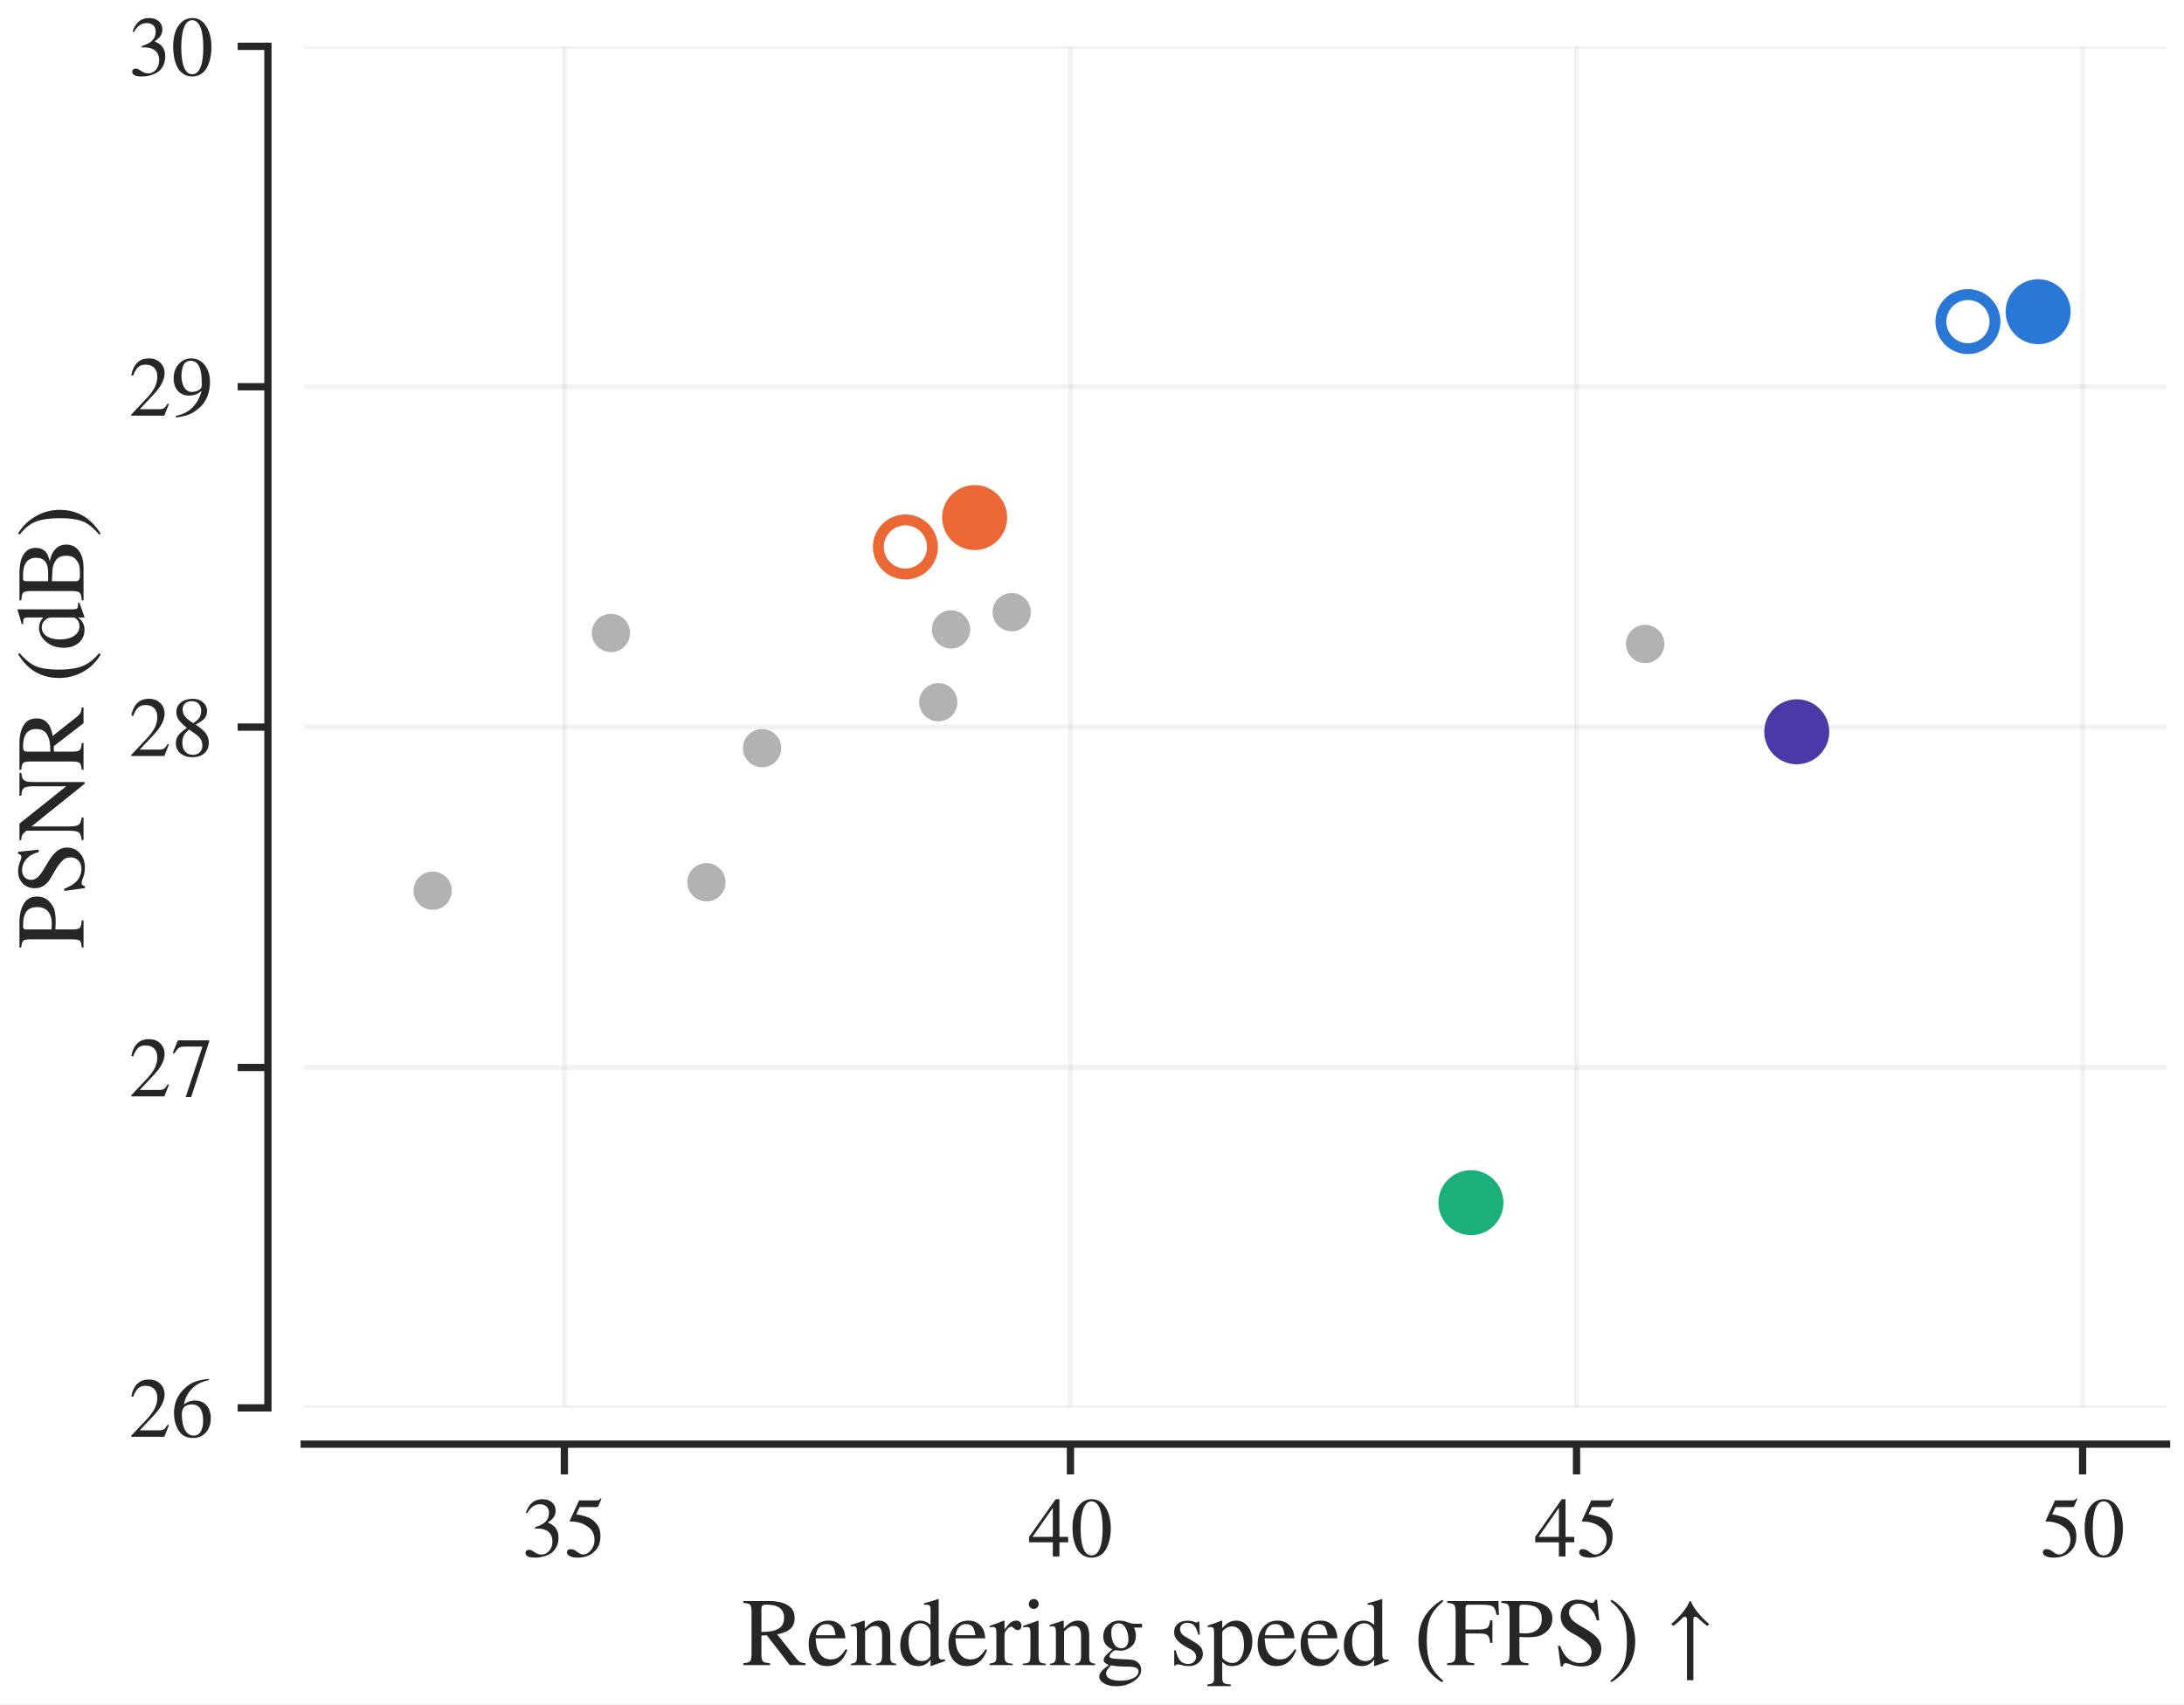
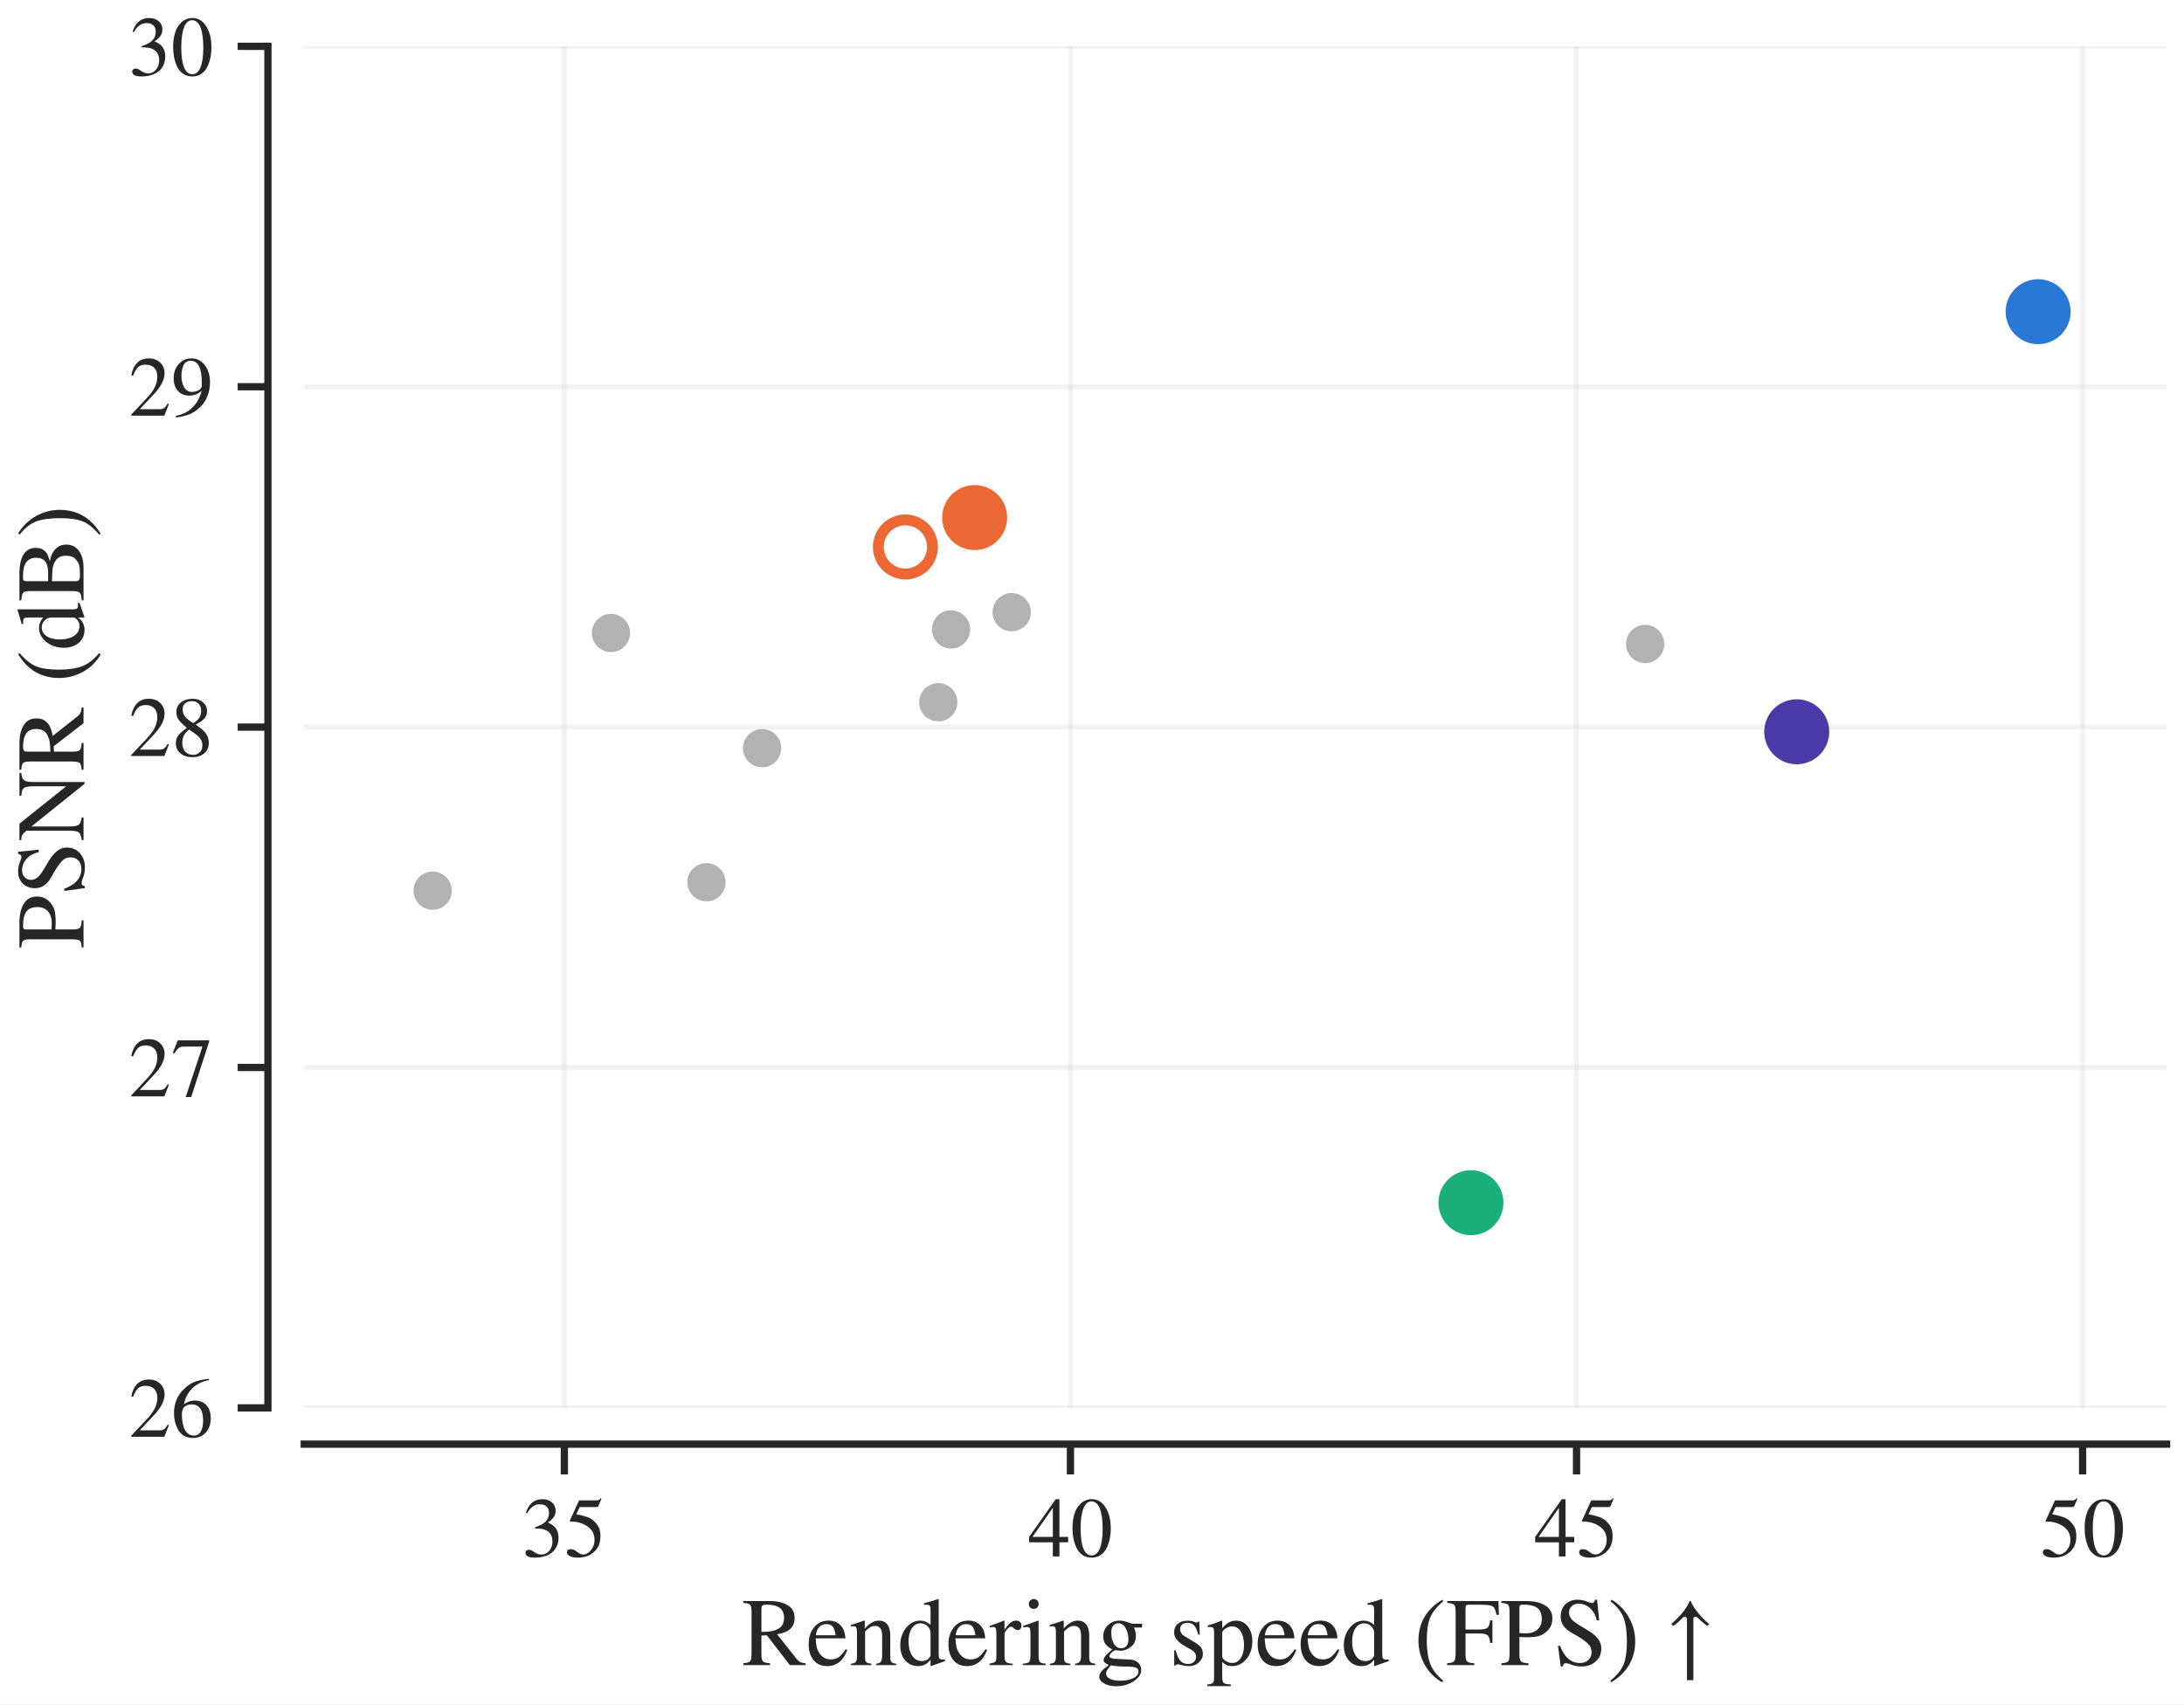
<svg xmlns="http://www.w3.org/2000/svg" xmlns:xlink="http://www.w3.org/1999/xlink" width="180.48pt" height="140.88pt" viewBox="0 0 180.48 140.88" version="1.1">
  <defs>
    <style type="text/css">*{stroke-linejoin: round; stroke-linecap: butt}</style>
  </defs>
  <g id="figure_1">
    <g id="patch_1">
      <path d="M 0 140.88  L 180.48 140.88  L 180.48 0  L 0 0  z " style="fill: #ffffff" />
    </g>
    <g id="axes_1">
      <g id="patch_2">
        <path d="M 25.14 116.36  L 179.04 116.36  L 179.04 3.83  L 25.14 3.83  z " style="fill: #ffffff" />
      </g>
      <g id="matplotlib.axis_1">
        <g id="xtick_1">
          <g id="line2d_1">
            <path d="M 46.638 116.36  L 46.638 3.83  " clip-path="url(#p34c16e7b52)" style="fill: none; stroke: #cccccc; stroke-opacity: 0.25; stroke-width: 0.4; stroke-linecap: round" />
          </g>
          <g id="line2d_2">
            <defs>
              <path id="m3f38b951f7" d="M 0 0  L 0 2.5  " style="stroke: #262626; stroke-width: 0.6" />
            </defs>
            <g>
              <use xlink:href="#m3f38b951f7" x="46.638" y="119.36" style="fill: #262626; stroke: #262626; stroke-width: 0.6" />
            </g>
          </g>
          <g id="text_1">
            <g style="fill: #262626" transform="translate(43.13786 128.6403) scale(0.07 -0.07)">
              <defs>
                <path id="STIXGeneral-Regular-33" d="M 390 3264  L 288 3290  Q 435 3770 748 4048  Q 1062 4326 1542 4326  Q 1990 4326 2265 4083  Q 2541 3840 2541 3450  Q 2541 2925 1946 2566  Q 2298 2413 2477 2227  Q 2758 1914 2758 1402  Q 2758 890 2464 506  Q 2246 211 1840 60  Q 1434 -90 979 -90  Q 262 -90 262 275  Q 262 378 339 442  Q 416 506 525 506  Q 685 506 915 339  Q 1197 141 1466 141  Q 1818 141 2058 425  Q 2298 710 2298 1120  Q 2298 1856 1632 2048  Q 1434 2112 979 2112  L 979 2202  Q 1338 2323 1517 2432  Q 2035 2726 2035 3290  Q 2035 3610 1852 3776  Q 1670 3942 1344 3942  Q 768 3942 390 3264  z " transform="scale(0.015625)" />
                <path id="STIXGeneral-Regular-35" d="M 2803 4358  L 2573 3814  Q 2534 3731 2400 3731  L 1158 3731  L 902 3187  Q 1606 3053 1920 2896  Q 2234 2739 2502 2368  Q 2726 2061 2726 1555  Q 2726 1094 2576 780  Q 2426 467 2099 224  Q 1664 -90 1011 -90  Q 646 -90 422 19  Q 198 128 198 307  Q 198 550 486 550  Q 717 550 960 352  Q 1210 147 1414 147  Q 1747 147 2012 480  Q 2278 813 2278 1229  Q 2278 1843 1850 2189  Q 1293 2637 486 2637  Q 410 2637 410 2688  L 416 2720  L 1114 4237  L 2438 4237  Q 2547 4237 2608 4269  Q 2669 4301 2746 4403  L 2803 4358  z " transform="scale(0.015625)" />
              </defs>
              <use xlink:href="#STIXGeneral-Regular-33" />
              <use xlink:href="#STIXGeneral-Regular-35" transform="translate(49.99999 0)" />
            </g>
          </g>
        </g>
        <g id="xtick_2">
          <g id="line2d_3">
            <path d="M 88.459 116.36  L 88.459 3.83  " clip-path="url(#p34c16e7b52)" style="fill: none; stroke: #cccccc; stroke-opacity: 0.25; stroke-width: 0.4; stroke-linecap: round" />
          </g>
          <g id="line2d_4">
            <g>
              <use xlink:href="#m3f38b951f7" x="88.459" y="119.36" style="fill: #262626; stroke: #262626; stroke-width: 0.6" />
            </g>
          </g>
          <g id="text_2">
            <g style="fill: #262626" transform="translate(84.95895 128.6403) scale(0.07 -0.07)">
              <defs>
                <path id="STIXGeneral-Regular-34" d="M 3027 1069  L 2368 1069  L 2368 0  L 1869 0  L 1869 1069  L 77 1069  L 77 1478  L 2086 4326  L 2368 4326  L 2368 1478  L 3027 1478  L 3027 1069  z M 1869 1478  L 1869 3674  L 333 1478  L 1869 1478  z " transform="scale(0.015625)" />
                <path id="STIXGeneral-Regular-30" d="M 3046 2112  Q 3046 1683 2963 1302  Q 2880 922 2717 602  Q 2554 282 2266 96  Q 1978 -90 1600 -90  Q 1210 -90 915 108  Q 621 307 461 640  Q 301 973 227 1350  Q 154 1728 154 2150  Q 154 2746 301 3222  Q 448 3699 790 4012  Q 1133 4326 1626 4326  Q 2253 4326 2649 3712  Q 3046 3098 3046 2112  z M 2432 2080  Q 2432 3091 2217 3625  Q 2003 4160 1587 4160  Q 1190 4160 979 3622  Q 768 3085 768 2106  Q 768 1120 979 598  Q 1190 77 1600 77  Q 2003 77 2217 598  Q 2432 1120 2432 2080  z " transform="scale(0.015625)" />
              </defs>
              <use xlink:href="#STIXGeneral-Regular-34" />
              <use xlink:href="#STIXGeneral-Regular-30" transform="translate(49.99999 0)" />
            </g>
          </g>
        </g>
        <g id="xtick_3">
          <g id="line2d_5">
            <path d="M 130.28 116.36  L 130.28 3.83  " clip-path="url(#p34c16e7b52)" style="fill: none; stroke: #cccccc; stroke-opacity: 0.25; stroke-width: 0.4; stroke-linecap: round" />
          </g>
          <g id="line2d_6">
            <g>
              <use xlink:href="#m3f38b951f7" x="130.28" y="119.36" style="fill: #262626; stroke: #262626; stroke-width: 0.6" />
            </g>
          </g>
          <g id="text_3">
            <g style="fill: #262626" transform="translate(126.78 128.6403) scale(0.07 -0.07)">
              <use xlink:href="#STIXGeneral-Regular-34" />
              <use xlink:href="#STIXGeneral-Regular-35" transform="translate(49.99999 0)" />
            </g>
          </g>
        </g>
        <g id="xtick_4">
          <g id="line2d_7">
            <path d="M 172.101 116.36  L 172.101 3.83  " clip-path="url(#p34c16e7b52)" style="fill: none; stroke: #cccccc; stroke-opacity: 0.25; stroke-width: 0.4; stroke-linecap: round" />
          </g>
          <g id="line2d_8">
            <g>
              <use xlink:href="#m3f38b951f7" x="172.101" y="119.36" style="fill: #262626; stroke: #262626; stroke-width: 0.6" />
            </g>
          </g>
          <g id="text_4">
            <g style="fill: #262626" transform="translate(168.6011 128.6403) scale(0.07 -0.07)">
              <use xlink:href="#STIXGeneral-Regular-35" />
              <use xlink:href="#STIXGeneral-Regular-30" transform="translate(49.99999 0)" />
            </g>
          </g>
        </g>
        <g id="text_5">
          <g style="fill: #262626" transform="translate(61.28976 137.6795) scale(0.08 -0.08)">
            <defs>
              <path id="STIXGeneral-Regular-52" d="M 4224 0  L 3187 0  L 1664 1971  L 1306 1958  L 1306 717  Q 1306 352 1405 249  Q 1504 147 1875 122  L 1875 0  L 109 0  L 109 122  Q 474 154 563 262  Q 653 371 653 794  L 653 3526  Q 653 3885 563 3987  Q 474 4090 109 4115  L 109 4237  L 1850 4237  Q 2726 4237 3187 3859  Q 3501 3603 3501 3091  Q 3501 2221 2342 2042  L 3622 422  Q 3757 256 3878 198  Q 4000 141 4224 122  L 4224 0  z M 1306 3731  L 1306 2195  Q 1766 2202 1990 2246  Q 2214 2291 2438 2413  Q 2803 2618 2803 3142  Q 2803 4000 1632 4000  Q 1459 4000 1382 3945  Q 1306 3891 1306 3731  z " transform="scale(0.015625)" />
              <path id="STIXGeneral-Regular-65" d="M 2611 1050  L 2714 1005  Q 2330 -64 1376 -64  Q 813 -64 486 329  Q 160 723 160 1389  Q 160 2074 525 2509  Q 890 2944 1485 2944  Q 2061 2944 2374 2502  Q 2560 2246 2592 1773  L 621 1773  Q 646 1370 700 1158  Q 755 947 915 730  Q 1184 378 1626 378  Q 1939 378 2153 531  Q 2368 685 2611 1050  z M 634 1978  L 1939 1978  Q 1882 2381 1750 2547  Q 1619 2714 1312 2714  Q 1043 2714 864 2525  Q 685 2336 634 1978  z " transform="scale(0.015625)" />
              <path id="STIXGeneral-Regular-6e" d="M 3104 0  L 1773 0  L 1779 96  Q 2016 115 2096 233  Q 2176 352 2176 672  L 2176 1946  Q 2176 2592 1709 2592  Q 1549 2592 1408 2515  Q 1267 2438 1050 2227  L 1050 461  Q 1050 269 1136 192  Q 1222 115 1466 96  L 1466 0  L 115 0  L 115 96  Q 358 115 435 214  Q 512 314 512 602  L 512 2157  Q 512 2394 467 2483  Q 422 2573 288 2573  Q 160 2573 102 2547  L 102 2656  Q 550 2784 979 2944  L 1030 2925  L 1030 2426  L 1037 2426  Q 1491 2944 1958 2944  Q 2323 2944 2518 2688  Q 2714 2432 2714 1958  L 2714 544  Q 2714 288 2790 205  Q 2867 122 3104 96  L 3104 0  z " transform="scale(0.015625)" />
              <path id="STIXGeneral-Regular-64" d="M 3142 269  L 2202 -64  L 2176 -45  L 2176 365  Q 1869 -64 1357 -64  Q 826 -64 499 317  Q 173 698 173 1312  Q 173 1990 563 2467  Q 954 2944 1504 2944  Q 1850 2944 2176 2669  L 2176 3667  Q 2176 3866 2118 3930  Q 2061 3994 1882 3994  Q 1792 3994 1741 3987  L 1741 4090  Q 2323 4243 2682 4371  L 2714 4358  L 2714 730  Q 2714 506 2768 435  Q 2822 365 2995 365  Q 3034 365 3142 371  L 3142 269  z M 2176 653  L 2176 2125  Q 2176 2381 1981 2573  Q 1786 2765 1523 2765  Q 1158 2765 940 2438  Q 723 2112 723 1568  Q 723 979 963 624  Q 1203 269 1606 269  Q 1907 269 2080 474  Q 2176 582 2176 653  z " transform="scale(0.015625)" />
              <path id="STIXGeneral-Regular-72" d="M 1024 2931  L 1024 2342  Q 1267 2688 1430 2816  Q 1594 2944 1792 2944  Q 1958 2944 2051 2854  Q 2144 2765 2144 2605  Q 2144 2470 2077 2393  Q 2010 2317 1894 2317  Q 1773 2317 1638 2445  Q 1536 2541 1472 2541  Q 1338 2541 1181 2355  Q 1024 2170 1024 2016  L 1024 576  Q 1024 301 1133 205  Q 1242 109 1568 96  L 1568 0  L 32 0  L 32 96  Q 339 154 412 224  Q 486 294 486 538  L 486 2138  Q 486 2349 438 2435  Q 390 2522 269 2522  Q 166 2522 45 2496  L 45 2598  Q 448 2726 992 2944  L 1024 2931  z " transform="scale(0.015625)" />
              <path id="STIXGeneral-Regular-69" d="M 1152 4045  Q 1152 3904 1056 3811  Q 960 3718 819 3718  Q 685 3718 592 3811  Q 499 3904 499 4045  Q 499 4179 595 4275  Q 691 4371 826 4371  Q 966 4371 1059 4275  Q 1152 4179 1152 4045  z M 1619 0  L 102 0  L 102 96  Q 435 115 521 211  Q 608 307 608 666  L 608 2118  Q 608 2342 563 2432  Q 518 2522 397 2522  Q 243 2522 128 2490  L 128 2592  L 1120 2944  L 1146 2918  L 1146 672  Q 1146 314 1226 218  Q 1306 122 1619 96  L 1619 0  z " transform="scale(0.015625)" />
              <path id="STIXGeneral-Regular-67" d="M 3008 2483  L 2477 2483  Q 2598 2208 2598 1946  Q 2598 1453 2265 1203  Q 1933 954 1600 954  Q 1530 954 1357 973  L 1235 986  Q 1107 947 979 812  Q 851 678 851 582  Q 851 435 1350 410  L 2176 371  Q 2528 358 2739 172  Q 2950 -13 2950 -314  Q 2950 -685 2566 -986  Q 2035 -1395 1286 -1395  Q 826 -1395 502 -1212  Q 179 -1030 179 -774  Q 179 -595 320 -419  Q 461 -243 806 6  Q 602 102 534 172  Q 467 243 467 346  Q 467 531 762 787  Q 909 915 1037 1043  Q 717 1203 579 1401  Q 442 1600 442 1901  Q 442 2336 752 2640  Q 1062 2944 1510 2944  Q 1766 2944 2022 2848  L 2163 2797  Q 2349 2733 2515 2733  L 3008 2733  L 3008 2483  z M 973 2163  L 973 2144  Q 973 1683 1155 1398  Q 1338 1114 1632 1114  Q 1850 1114 1978 1270  Q 2106 1427 2106 1690  Q 2106 2112 1914 2464  Q 1754 2765 1446 2765  Q 1222 2765 1097 2605  Q 973 2445 973 2163  z M 2771 -410  Q 2771 -230 2595 -163  Q 2419 -96 1978 -96  Q 1344 -96 941 -13  Q 749 -243 688 -348  Q 627 -454 627 -563  Q 627 -774 880 -902  Q 1133 -1030 1555 -1030  Q 2099 -1030 2435 -860  Q 2771 -691 2771 -410  z " transform="scale(0.015625)" />
              <path id="STIXGeneral-Regular-20" transform="scale(0.015625)" />
              <path id="STIXGeneral-Regular-73" d="M 998 1926  L 1664 1523  Q 1984 1331 2105 1164  Q 2227 998 2227 736  Q 2227 416 1961 176  Q 1696 -64 1331 -64  Q 1030 -64 864 -6  Q 691 51 570 51  Q 461 51 416 -26  L 333 -26  L 333 979  L 435 979  Q 538 512 730 294  Q 922 77 1248 77  Q 1485 77 1632 211  Q 1779 346 1779 550  Q 1779 845 1440 1030  L 1094 1222  Q 326 1651 326 2150  Q 326 2522 566 2730  Q 806 2938 1210 2938  Q 1491 2938 1638 2867  Q 1754 2816 1818 2816  Q 1862 2816 1920 2880  L 1990 2880  L 2022 2010  L 1926 2010  Q 1818 2445 1654 2621  Q 1491 2797 1203 2797  Q 986 2797 854 2688  Q 723 2579 723 2362  Q 723 2253 796 2128  Q 870 2003 998 1926  z " transform="scale(0.015625)" />
              <path id="STIXGeneral-Regular-70" d="M 1018 2931  L 1018 2438  Q 1421 2944 1939 2944  Q 2406 2944 2707 2560  Q 3008 2176 3008 1581  Q 3008 883 2621 409  Q 2234 -64 1664 -64  Q 1466 -64 1328 -6  Q 1190 51 1018 211  L 1018 -794  Q 1018 -1094 1120 -1180  Q 1222 -1267 1581 -1274  L 1581 -1389  L 32 -1389  L 32 -1280  Q 314 -1254 397 -1171  Q 480 -1088 480 -838  L 480 2157  Q 480 2381 429 2451  Q 378 2522 218 2522  Q 115 2522 58 2515  L 58 2618  Q 506 2752 979 2944  L 1018 2931  z M 1018 2138  L 1018 563  Q 1018 422 1238 281  Q 1459 141 1683 141  Q 2029 141 2243 467  Q 2458 794 2458 1325  Q 2458 1888 2243 2224  Q 2029 2560 1670 2560  Q 1446 2560 1232 2419  Q 1018 2278 1018 2138  z " transform="scale(0.015625)" />
              <path id="STIXGeneral-Regular-28" d="M 1946 -1030  L 1869 -1133  Q 1126 -710 716 32  Q 307 774 307 1613  Q 307 3386 1888 4326  L 1946 4224  Q 1293 3667 1075 3126  Q 858 2586 858 1632  Q 858 685 1082 96  Q 1306 -493 1946 -1030  z " transform="scale(0.015625)" />
              <path id="STIXGeneral-Regular-46" d="M 3494 3322  L 3334 3322  Q 3264 3757 3094 3875  Q 2925 3994 2349 3994  L 1504 3994  Q 1370 3994 1328 3946  Q 1286 3898 1286 3744  L 1286 2355  L 2195 2355  Q 2598 2355 2736 2470  Q 2874 2586 2918 2963  L 3066 2963  L 3066 1472  L 2918 1472  Q 2880 1862 2745 1977  Q 2611 2093 2195 2093  L 1286 2093  L 1286 717  Q 1286 352 1392 246  Q 1498 141 1869 122  L 1869 0  L 70 0  L 70 122  Q 435 147 534 259  Q 634 371 634 787  L 634 3526  Q 634 3878 538 3984  Q 442 4090 77 4115  L 77 4237  L 3462 4237  L 3494 3322  z " transform="scale(0.015625)" />
              <path id="STIXGeneral-Regular-50" d="M 102 4237  L 1760 4237  Q 2669 4237 3149 3834  Q 3469 3565 3469 3072  Q 3469 2560 3104 2234  Q 2835 1990 2553 1916  Q 2272 1843 1734 1843  Q 1549 1843 1293 1862  L 1293 717  Q 1293 352 1398 246  Q 1504 141 1894 122  L 1894 0  L 102 0  L 102 122  Q 474 147 557 256  Q 640 365 640 781  L 640 3526  Q 640 3885 547 3987  Q 454 4090 102 4115  L 102 4237  z M 1293 3770  L 1293 2118  Q 1510 2099 1683 2099  Q 2202 2099 2486 2352  Q 2771 2605 2771 3040  Q 2771 3558 2476 3779  Q 2182 4000 1517 4000  Q 1382 4000 1337 3952  Q 1293 3904 1293 3770  z " transform="scale(0.015625)" />
              <path id="STIXGeneral-Regular-53" d="M 3002 2963  L 2842 2963  Q 2733 3360 2579 3565  Q 2189 4064 1651 4064  Q 1357 4064 1181 3894  Q 1005 3725 1005 3456  Q 1005 3328 1069 3206  Q 1133 3085 1206 2998  Q 1280 2912 1465 2784  Q 1651 2656 1766 2589  Q 1882 2522 2150 2362  Q 2669 2061 2905 1763  Q 3142 1466 3142 1107  Q 3142 576 2771 243  Q 2400 -90 1837 -90  Q 1421 -90 1082 58  Q 915 128 781 128  Q 704 128 653 70  Q 602 13 602 -83  L 461 -83  L 275 1274  L 416 1274  Q 845 141 1734 141  Q 2074 141 2285 342  Q 2496 544 2496 858  Q 2496 1158 2310 1363  Q 2003 1696 1235 2106  Q 454 2522 454 3206  Q 454 3718 768 4022  Q 1082 4326 1568 4326  Q 1907 4326 2240 4186  Q 2413 4109 2522 4109  Q 2688 4109 2726 4326  L 2861 4326  L 3002 2963  z " transform="scale(0.015625)" />
              <path id="STIXGeneral-Regular-29" d="M 186 4224  L 262 4326  Q 992 3891 1408 3148  Q 1824 2406 1824 1581  Q 1824 -166 243 -1133  L 186 -1030  Q 845 -486 1059 54  Q 1274 595 1274 1562  Q 1274 2534 1059 3120  Q 845 3706 186 4224  z " transform="scale(0.015625)" />
              <path id="STIXGeneral-Regular-2191" d="M 2886 2714  L 2765 2586  Q 2509 2765 2150 3110  Q 2061 3200 1971 3200  Q 1843 3200 1843 3034  L 1843 -998  L 1421 -998  L 1421 3040  Q 1421 3091 1373 3148  Q 1325 3206 1280 3206  Q 1210 3206 1120 3117  Q 806 2790 506 2592  L 384 2720  Q 1299 3514 1600 4237  L 1664 4237  Q 1978 3501 2886 2714  z " transform="scale(0.015625)" />
            </defs>
            <use xlink:href="#STIXGeneral-Regular-52" transform="translate(0 0.703125)" />
            <use xlink:href="#STIXGeneral-Regular-65" transform="translate(66.7 0.703125)" />
            <use xlink:href="#STIXGeneral-Regular-6e" transform="translate(111.1 0.703125)" />
            <use xlink:href="#STIXGeneral-Regular-64" transform="translate(161.1 0.703125)" />
            <use xlink:href="#STIXGeneral-Regular-65" transform="translate(211.1 0.703125)" />
            <use xlink:href="#STIXGeneral-Regular-72" transform="translate(255.5 0.703125)" />
            <use xlink:href="#STIXGeneral-Regular-69" transform="translate(288.7999 0.703125)" />
            <use xlink:href="#STIXGeneral-Regular-6e" transform="translate(316.5999 0.703125)" />
            <use xlink:href="#STIXGeneral-Regular-67" transform="translate(366.5999 0.703125)" />
            <use xlink:href="#STIXGeneral-Regular-20" transform="translate(416.5999 0.703125)" />
            <use xlink:href="#STIXGeneral-Regular-73" transform="translate(441.5999 0.703125)" />
            <use xlink:href="#STIXGeneral-Regular-70" transform="translate(480.4999 0.703125)" />
            <use xlink:href="#STIXGeneral-Regular-65" transform="translate(530.4999 0.703125)" />
            <use xlink:href="#STIXGeneral-Regular-65" transform="translate(574.8999 0.703125)" />
            <use xlink:href="#STIXGeneral-Regular-64" transform="translate(619.2998 0.703125)" />
            <use xlink:href="#STIXGeneral-Regular-20" transform="translate(669.2998 0.703125)" />
            <use xlink:href="#STIXGeneral-Regular-28" transform="translate(694.2998 0.703125)" />
            <use xlink:href="#STIXGeneral-Regular-46" transform="translate(727.5998 0.703125)" />
            <use xlink:href="#STIXGeneral-Regular-50" transform="translate(783.1998 0.703125)" />
            <use xlink:href="#STIXGeneral-Regular-53" transform="translate(838.8998 0.703125)" />
            <use xlink:href="#STIXGeneral-Regular-29" transform="translate(894.4998 0.703125)" />
            <use xlink:href="#STIXGeneral-Regular-2191" transform="translate(954.2733 0.703125)" />
          </g>
        </g>
      </g>
      <g id="matplotlib.axis_2">
        <g id="ytick_1">
          <g id="line2d_9">
            <path d="M 25.14 116.36  L 179.04 116.36  " clip-path="url(#p34c16e7b52)" style="fill: none; stroke: #cccccc; stroke-opacity: 0.25; stroke-width: 0.4; stroke-linecap: round" />
          </g>
          <g id="line2d_10">
            <defs>
              <path id="m7607623b43" d="M 0 0  L -2.5 0  " style="stroke: #262626; stroke-width: 0.6" />
            </defs>
            <g>
              <use xlink:href="#m7607623b43" x="22.14" y="116.36" style="fill: #262626; stroke: #262626; stroke-width: 0.6" />
            </g>
          </g>
          <g id="text_6">
            <g style="fill: #262626" transform="translate(10.64 118.7499) scale(0.07 -0.07)">
              <defs>
                <path id="STIXGeneral-Regular-32" d="M 3034 877  L 2688 0  L 186 0  L 186 77  L 1325 1286  Q 1773 1754 1965 2144  Q 2157 2534 2157 2950  Q 2157 3379 1920 3616  Q 1683 3853 1267 3853  Q 922 3853 720 3673  Q 518 3494 326 3021  L 192 3053  Q 301 3648 630 3987  Q 960 4326 1523 4326  Q 2054 4326 2380 4006  Q 2707 3686 2707 3200  Q 2707 2477 1888 1613  L 832 486  L 2330 486  Q 2541 486 2665 569  Q 2790 653 2944 915  L 3034 877  z " transform="scale(0.015625)" />
                <path id="STIXGeneral-Regular-36" d="M 2854 4378  L 2867 4275  Q 2112 4154 1606 3664  Q 1101 3174 973 2451  Q 1344 2739 1786 2739  Q 2349 2739 2672 2380  Q 2995 2022 2995 1402  Q 2995 774 2669 378  Q 2291 -90 1651 -90  Q 870 -90 518 557  Q 218 1107 218 1786  Q 218 2835 915 3552  Q 1312 3962 1731 4131  Q 2150 4301 2854 4378  z M 2419 1203  Q 2419 2445 1555 2445  Q 1235 2445 1024 2275  Q 813 2106 813 1702  Q 813 954 1046 522  Q 1280 90 1722 90  Q 2061 90 2240 394  Q 2419 698 2419 1203  z " transform="scale(0.015625)" />
              </defs>
              <use xlink:href="#STIXGeneral-Regular-32" />
              <use xlink:href="#STIXGeneral-Regular-36" transform="translate(49.99999 0)" />
            </g>
          </g>
        </g>
        <g id="ytick_2">
          <g id="line2d_11">
            <path d="M 25.14 88.227  L 179.04 88.227  " clip-path="url(#p34c16e7b52)" style="fill: none; stroke: #cccccc; stroke-opacity: 0.25; stroke-width: 0.4; stroke-linecap: round" />
          </g>
          <g id="line2d_12">
            <g>
              <use xlink:href="#m7607623b43" x="22.14" y="88.227" style="fill: #262626; stroke: #262626; stroke-width: 0.6" />
            </g>
          </g>
          <g id="text_7">
            <g style="fill: #262626" transform="translate(10.64 90.61763) scale(0.07 -0.07)">
              <defs>
                <path id="STIXGeneral-Regular-37" d="M 2874 4134  L 1517 -51  L 1101 -51  L 2368 3763  L 992 3763  Q 717 3763 582 3667  Q 448 3571 243 3238  L 128 3296  L 512 4237  L 2874 4237  L 2874 4134  z " transform="scale(0.015625)" />
              </defs>
              <use xlink:href="#STIXGeneral-Regular-32" />
              <use xlink:href="#STIXGeneral-Regular-37" transform="translate(49.99999 0)" />
            </g>
          </g>
        </g>
        <g id="ytick_3">
          <g id="line2d_13">
            <path d="M 25.14 60.095  L 179.04 60.095  " clip-path="url(#p34c16e7b52)" style="fill: none; stroke: #cccccc; stroke-opacity: 0.25; stroke-width: 0.4; stroke-linecap: round" />
          </g>
          <g id="line2d_14">
            <g>
              <use xlink:href="#m7607623b43" x="22.14" y="60.095" style="fill: #262626; stroke: #262626; stroke-width: 0.6" />
            </g>
          </g>
          <g id="text_8">
            <g style="fill: #262626" transform="translate(10.64 62.48535) scale(0.07 -0.07)">
              <defs>
                <path id="STIXGeneral-Regular-38" d="M 2848 992  Q 2848 499 2505 204  Q 2163 -90 1587 -90  Q 1050 -90 704 204  Q 358 499 358 954  Q 358 1293 524 1533  Q 691 1773 1190 2125  Q 710 2522 553 2765  Q 397 3008 397 3328  Q 397 3782 745 4054  Q 1094 4326 1638 4326  Q 2106 4326 2410 4060  Q 2714 3795 2714 3411  Q 2714 3059 2531 2848  Q 2349 2637 1856 2374  Q 2432 1990 2640 1689  Q 2848 1389 2848 992  z M 2272 3411  Q 2272 3744 2086 3945  Q 1901 4147 1574 4147  Q 1248 4147 1059 3977  Q 870 3808 870 3513  Q 870 3219 1059 2979  Q 1248 2739 1670 2490  Q 1997 2682 2134 2896  Q 2272 3110 2272 3411  z M 1734 1741  L 1357 1997  Q 1075 1766 960 1545  Q 845 1325 845 1011  Q 845 576 1065 333  Q 1286 90 1658 90  Q 1971 90 2166 285  Q 2362 480 2362 794  Q 2362 1082 2214 1299  Q 2067 1517 1734 1741  z " transform="scale(0.015625)" />
              </defs>
              <use xlink:href="#STIXGeneral-Regular-32" />
              <use xlink:href="#STIXGeneral-Regular-38" transform="translate(49.99999 0)" />
            </g>
          </g>
        </g>
        <g id="ytick_4">
          <g id="line2d_15">
            <path d="M 25.14 31.963  L 179.04 31.963  " clip-path="url(#p34c16e7b52)" style="fill: none; stroke: #cccccc; stroke-opacity: 0.25; stroke-width: 0.4; stroke-linecap: round" />
          </g>
          <g id="line2d_16">
            <g>
              <use xlink:href="#m7607623b43" x="22.14" y="31.963" style="fill: #262626; stroke: #262626; stroke-width: 0.6" />
            </g>
          </g>
          <g id="text_9">
            <g style="fill: #262626" transform="translate(10.64 34.35306) scale(0.07 -0.07)">
              <defs>
                <path id="STIXGeneral-Regular-39" d="M 378 -141  L 358 -13  Q 1094 115 1603 608  Q 2112 1101 2304 1882  Q 1933 1517 1344 1517  Q 826 1517 509 1875  Q 192 2234 192 2816  Q 192 3462 573 3894  Q 954 4326 1523 4326  Q 2131 4326 2528 3840  Q 2938 3328 2938 2522  Q 2938 1958 2742 1462  Q 2547 966 2170 621  Q 1773 262 1395 105  Q 1018 -51 378 -141  z M 2317 2272  L 2317 2522  Q 2317 4147 1472 4147  Q 1171 4147 1005 3930  Q 909 3802 845 3546  Q 781 3290 781 3034  Q 781 2464 995 2128  Q 1210 1792 1568 1792  Q 1824 1792 2070 1917  Q 2317 2042 2317 2272  z " transform="scale(0.015625)" />
              </defs>
              <use xlink:href="#STIXGeneral-Regular-32" />
              <use xlink:href="#STIXGeneral-Regular-39" transform="translate(49.99999 0)" />
            </g>
          </g>
        </g>
        <g id="ytick_5">
          <g id="line2d_17">
            <path d="M 25.14 3.83  L 179.04 3.83  " clip-path="url(#p34c16e7b52)" style="fill: none; stroke: #cccccc; stroke-opacity: 0.25; stroke-width: 0.4; stroke-linecap: round" />
          </g>
          <g id="line2d_18">
            <g>
              <use xlink:href="#m7607623b43" x="22.14" y="3.83" style="fill: #262626; stroke: #262626; stroke-width: 0.6" />
            </g>
          </g>
          <g id="text_10">
            <g style="fill: #262626" transform="translate(10.64 6.220781) scale(0.07 -0.07)">
              <use xlink:href="#STIXGeneral-Regular-33" />
              <use xlink:href="#STIXGeneral-Regular-30" transform="translate(49.99999 0)" />
            </g>
          </g>
        </g>
        <g id="text_11">
          <g style="fill: #262626" transform="translate(6.90375 78.43496) rotate(-90) scale(0.08 -0.08)">
            <defs>
              <path id="STIXGeneral-Regular-4e" d="M 4525 4237  L 4525 4115  Q 4198 4083 4102 4000  Q 4000 3910 3958 3756  Q 3917 3603 3917 3245  L 3917 -70  L 3802 -70  L 979 3443  L 979 960  Q 979 474 1088 323  Q 1197 173 1574 122  L 1574 0  L 77 0  L 77 122  Q 474 166 586 310  Q 698 454 698 960  L 698 3776  Q 531 3981 416 4048  Q 301 4115 77 4115  L 77 4237  L 1165 4237  L 3635 1146  L 3635 3322  Q 3635 3808 3514 3949  Q 3437 4032 3344 4061  Q 3251 4090 3008 4115  L 3008 4237  L 4525 4237  z " transform="scale(0.015625)" />
              <path id="STIXGeneral-Regular-42" d="M 2701 2234  L 2701 2227  Q 3181 2150 3482 1875  Q 3795 1594 3795 1139  Q 3795 608 3379 304  Q 2963 0 2266 0  L 109 0  L 109 122  Q 486 134 604 246  Q 723 358 723 723  L 723 3520  Q 723 3891 614 3990  Q 506 4090 109 4115  L 109 4237  L 1901 4237  Q 2726 4237 3152 3958  Q 3578 3680 3578 3168  Q 3578 2733 3315 2502  Q 3130 2342 2701 2234  z M 1376 2342  L 1965 2342  Q 2925 2342 2925 3136  Q 2925 3546 2640 3773  Q 2355 4000 1792 4000  L 1530 4000  Q 1376 4000 1376 3795  L 1376 2342  z M 1376 2086  L 1376 525  Q 1376 365 1462 301  Q 1549 237 1773 237  Q 2208 237 2413 285  Q 2618 333 2816 512  Q 3059 723 3059 1146  Q 3059 1632 2758 1830  Q 2688 1882 2617 1917  Q 2547 1952 2492 1974  Q 2438 1997 2348 2016  Q 2259 2035 2211 2044  Q 2163 2054 2041 2060  Q 1920 2067 1862 2070  Q 1805 2074 1635 2080  Q 1466 2086 1376 2086  z " transform="scale(0.015625)" />
            </defs>
            <use xlink:href="#STIXGeneral-Regular-50" />
            <use xlink:href="#STIXGeneral-Regular-53" transform="translate(55.7 0)" />
            <use xlink:href="#STIXGeneral-Regular-4e" transform="translate(111.3 0)" />
            <use xlink:href="#STIXGeneral-Regular-52" transform="translate(183.5 0)" />
            <use xlink:href="#STIXGeneral-Regular-20" transform="translate(250.2 0)" />
            <use xlink:href="#STIXGeneral-Regular-28" transform="translate(275.2 0)" />
            <use xlink:href="#STIXGeneral-Regular-64" transform="translate(308.4999 0)" />
            <use xlink:href="#STIXGeneral-Regular-42" transform="translate(358.4999 0)" />
            <use xlink:href="#STIXGeneral-Regular-29" transform="translate(425.1999 0)" />
          </g>
        </g>
      </g>
      <g id="PathCollection_1">
        <defs>
          <path id="m263fe939a6" d="M 0 1.581  C 0.419 1.581 0.822 1.415 1.118 1.118  C 1.415 0.822 1.581 0.419 1.581 0  C 1.581 -0.419 1.415 -0.822 1.118 -1.118  C 0.822 -1.415 0.419 -1.581 0 -1.581  C -0.419 -1.581 -0.822 -1.415 -1.118 -1.118  C -1.415 -0.822 -1.581 -0.419 -1.581 0  C -1.581 0.419 -1.415 0.822 -1.118 1.118  C -0.822 1.415 -0.419 1.581 0 1.581  z " />
        </defs>
        <g clip-path="url(#p34c16e7b52)">
          <use xlink:href="#m263fe939a6" x="35.754" y="73.615" style="fill: #b2b2b2" />
          <use xlink:href="#m263fe939a6" x="83.605" y="50.598" style="fill: #b2b2b2" />
          <use xlink:href="#m263fe939a6" x="135.952" y="53.225" style="fill: #b2b2b2" />
          <use xlink:href="#m263fe939a6" x="58.379" y="72.916" style="fill: #b2b2b2" />
          <use xlink:href="#m263fe939a6" x="50.487" y="52.316" style="fill: #b2b2b2" />
          <use xlink:href="#m263fe939a6" x="62.977" y="61.836" style="fill: #b2b2b2" />
          <use xlink:href="#m263fe939a6" x="77.537" y="58.039" style="fill: #b2b2b2" />
          <use xlink:href="#m263fe939a6" x="78.592" y="52.023" style="fill: #b2b2b2" />
        </g>
      </g>
      <g id="patch_3">
        <path d="M 22.14 116.36  L 22.14 3.83  " style="fill: none; stroke: #262626; stroke-width: 0.6; stroke-linejoin: miter; stroke-linecap: square" />
      </g>
      <g id="patch_4">
        <path d="M 25.14 119.36  L 179.04 119.36  " style="fill: none; stroke: #262626; stroke-width: 0.6; stroke-linejoin: miter; stroke-linecap: square" />
      </g>
      <g id="PathCollection_2">
        <defs>
          <path id="mb795a24012" d="M 0 2.236  C 0.593 2.236 1.162 2 1.581 1.581  C 2 1.162 2.236 0.593 2.236 0  C 2.236 -0.593 2 -1.162 1.581 -1.581  C 1.162 -2 0.593 -2.236 0 -2.236  C -0.593 -2.236 -1.162 -2 -1.581 -1.581  C -2 -1.162 -2.236 -0.593 -2.236 0  C -2.236 0.593 -2 1.162 -1.581 1.581  C -1.162 2 -0.593 2.236 0 2.236  z " style="stroke: #eb6834; stroke-width: 0.9" />
        </defs>
        <g clip-path="url(#p34c16e7b52)">
          <use xlink:href="#mb795a24012" x="74.821" y="45.206" style="fill: #ffffff; stroke: #eb6834; stroke-width: 0.9" />
        </g>
      </g>
      <g id="PathCollection_3">
        <defs>
          <path id="mdce5373426" d="M 0 2.236  C 0.593 2.236 1.162 2 1.581 1.581  C 2 1.162 2.236 0.593 2.236 0  C 2.236 -0.593 2 -1.162 1.581 -1.581  C 1.162 -2 0.593 -2.236 0 -2.236  C -0.593 -2.236 -1.162 -2 -1.581 -1.581  C -2 -1.162 -2.236 -0.593 -2.236 0  C -2.236 0.593 -2 1.162 -1.581 1.581  C -1.162 2 -0.593 2.236 0 2.236  z " style="stroke: #eb6834; stroke-width: 0.9" />
        </defs>
        <g clip-path="url(#p34c16e7b52)">
          <use xlink:href="#mdce5373426" x="80.543" y="42.778" style="fill: #eb6834; stroke: #eb6834; stroke-width: 0.9" />
        </g>
      </g>
      <g id="PathCollection_4">
        <defs>
          <path id="m2e4f99cd42" d="M 0 2.236  C 0.593 2.236 1.162 2 1.581 1.581  C 2 1.162 2.236 0.593 2.236 0  C 2.236 -0.593 2 -1.162 1.581 -1.581  C 1.162 -2 0.593 -2.236 0 -2.236  C -0.593 -2.236 -1.162 -2 -1.581 -1.581  C -2 -1.162 -2.236 -0.593 -2.236 0  C -2.236 0.593 -2 1.162 -1.581 1.581  C -1.162 2 -0.593 2.236 0 2.236  z " style="stroke: #1baf7a; stroke-width: 0.9" />
        </defs>
        <g clip-path="url(#p34c16e7b52)">
          <use xlink:href="#m2e4f99cd42" x="121.554" y="99.402" style="fill: #1baf7a; stroke: #1baf7a; stroke-width: 0.9" />
        </g>
      </g>
      <g id="PathCollection_5">
        <defs>
          <path id="m835b8d589a" d="M 0 2.236  C 0.593 2.236 1.162 2 1.581 1.581  C 2 1.162 2.236 0.593 2.236 0  C 2.236 -0.593 2 -1.162 1.581 -1.581  C 1.162 -2 0.593 -2.236 0 -2.236  C -0.593 -2.236 -1.162 -2 -1.581 -1.581  C -2 -1.162 -2.236 -0.593 -2.236 0  C -2.236 0.593 -2 1.162 -1.581 1.581  C -1.162 2 -0.593 2.236 0 2.236  z " style="stroke: #4a3aa7; stroke-width: 0.9" />
        </defs>
        <g clip-path="url(#p34c16e7b52)">
          <use xlink:href="#m835b8d589a" x="148.478" y="60.482" style="fill: #4a3aa7; stroke: #4a3aa7; stroke-width: 0.9" />
        </g>
      </g>
      <g id="PathCollection_6">
        <defs>
-           <path id="meb18a8e8a6" d="M 0 2.236  C 0.593 2.236 1.162 2 1.581 1.581  C 2 1.162 2.236 0.593 2.236 0  C 2.236 -0.593 2 -1.162 1.581 -1.581  C 1.162 -2 0.593 -2.236 0 -2.236  C -0.593 -2.236 -1.162 -2 -1.581 -1.581  C -2 -1.162 -2.236 -0.593 -2.236 0  C -2.236 0.593 -2 1.162 -1.581 1.581  C -1.162 2 -0.593 2.236 0 2.236  z " style="stroke: #2a78d6; stroke-width: 0.9" />
-         </defs>
-         <g clip-path="url(#p34c16e7b52)">
-           <use xlink:href="#meb18a8e8a6" x="162.625" y="26.581" style="fill: #ffffff; stroke: #2a78d6; stroke-width: 0.9" />
-         </g>
-       </g>
-       <g id="PathCollection_7">
-         <defs>
          <path id="m62663a09ee" d="M 0 2.236  C 0.593 2.236 1.162 2 1.581 1.581  C 2 1.162 2.236 0.593 2.236 0  C 2.236 -0.593 2 -1.162 1.581 -1.581  C 1.162 -2 0.593 -2.236 0 -2.236  C -0.593 -2.236 -1.162 -2 -1.581 -1.581  C -2 -1.162 -2.236 -0.593 -2.236 0  C -2.236 0.593 -2 1.162 -1.581 1.581  C -1.162 2 -0.593 2.236 0 2.236  z " style="stroke: #2a78d6; stroke-width: 0.9" />
        </defs>
        <g clip-path="url(#p34c16e7b52)">
          <use xlink:href="#m62663a09ee" x="168.426" y="25.761" style="fill: #2a78d6; stroke: #2a78d6; stroke-width: 0.9" />
        </g>
      </g>
    </g>
  </g>
  <defs>
    <clipPath id="p34c16e7b52">
      <rect x="25.14" y="3.83" width="153.9" height="112.529" />
    </clipPath>
  </defs>
</svg>
